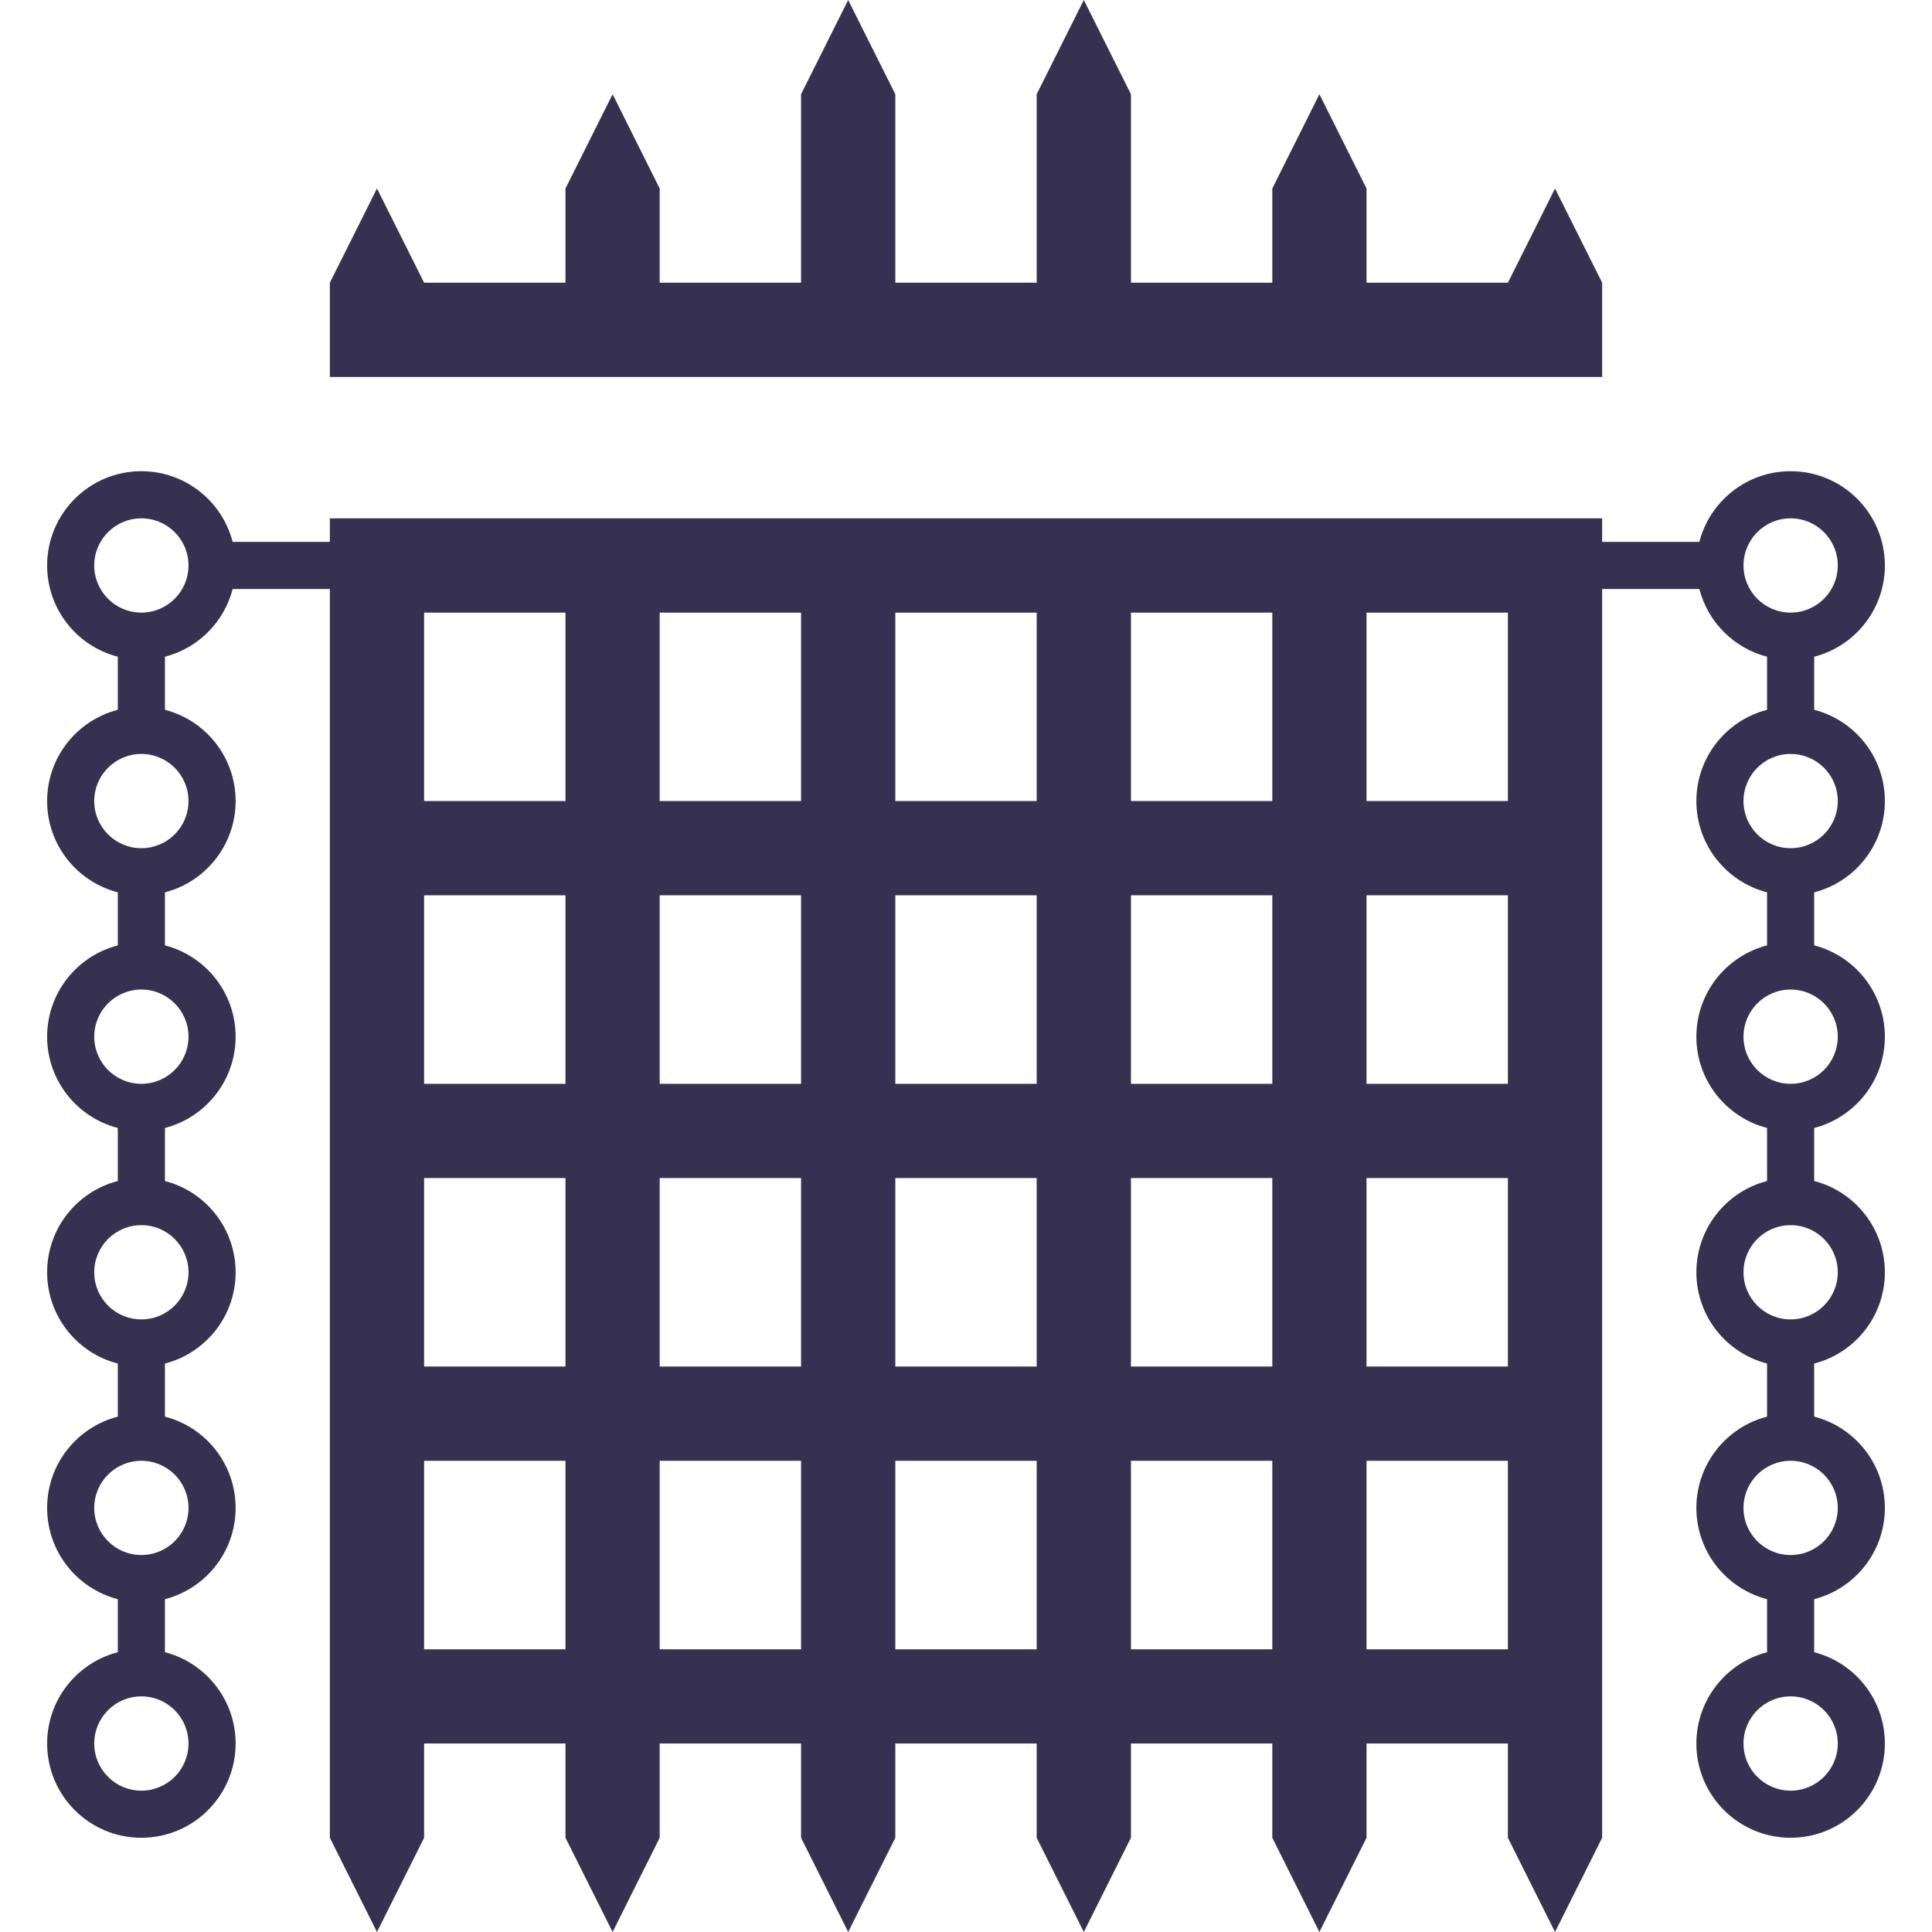
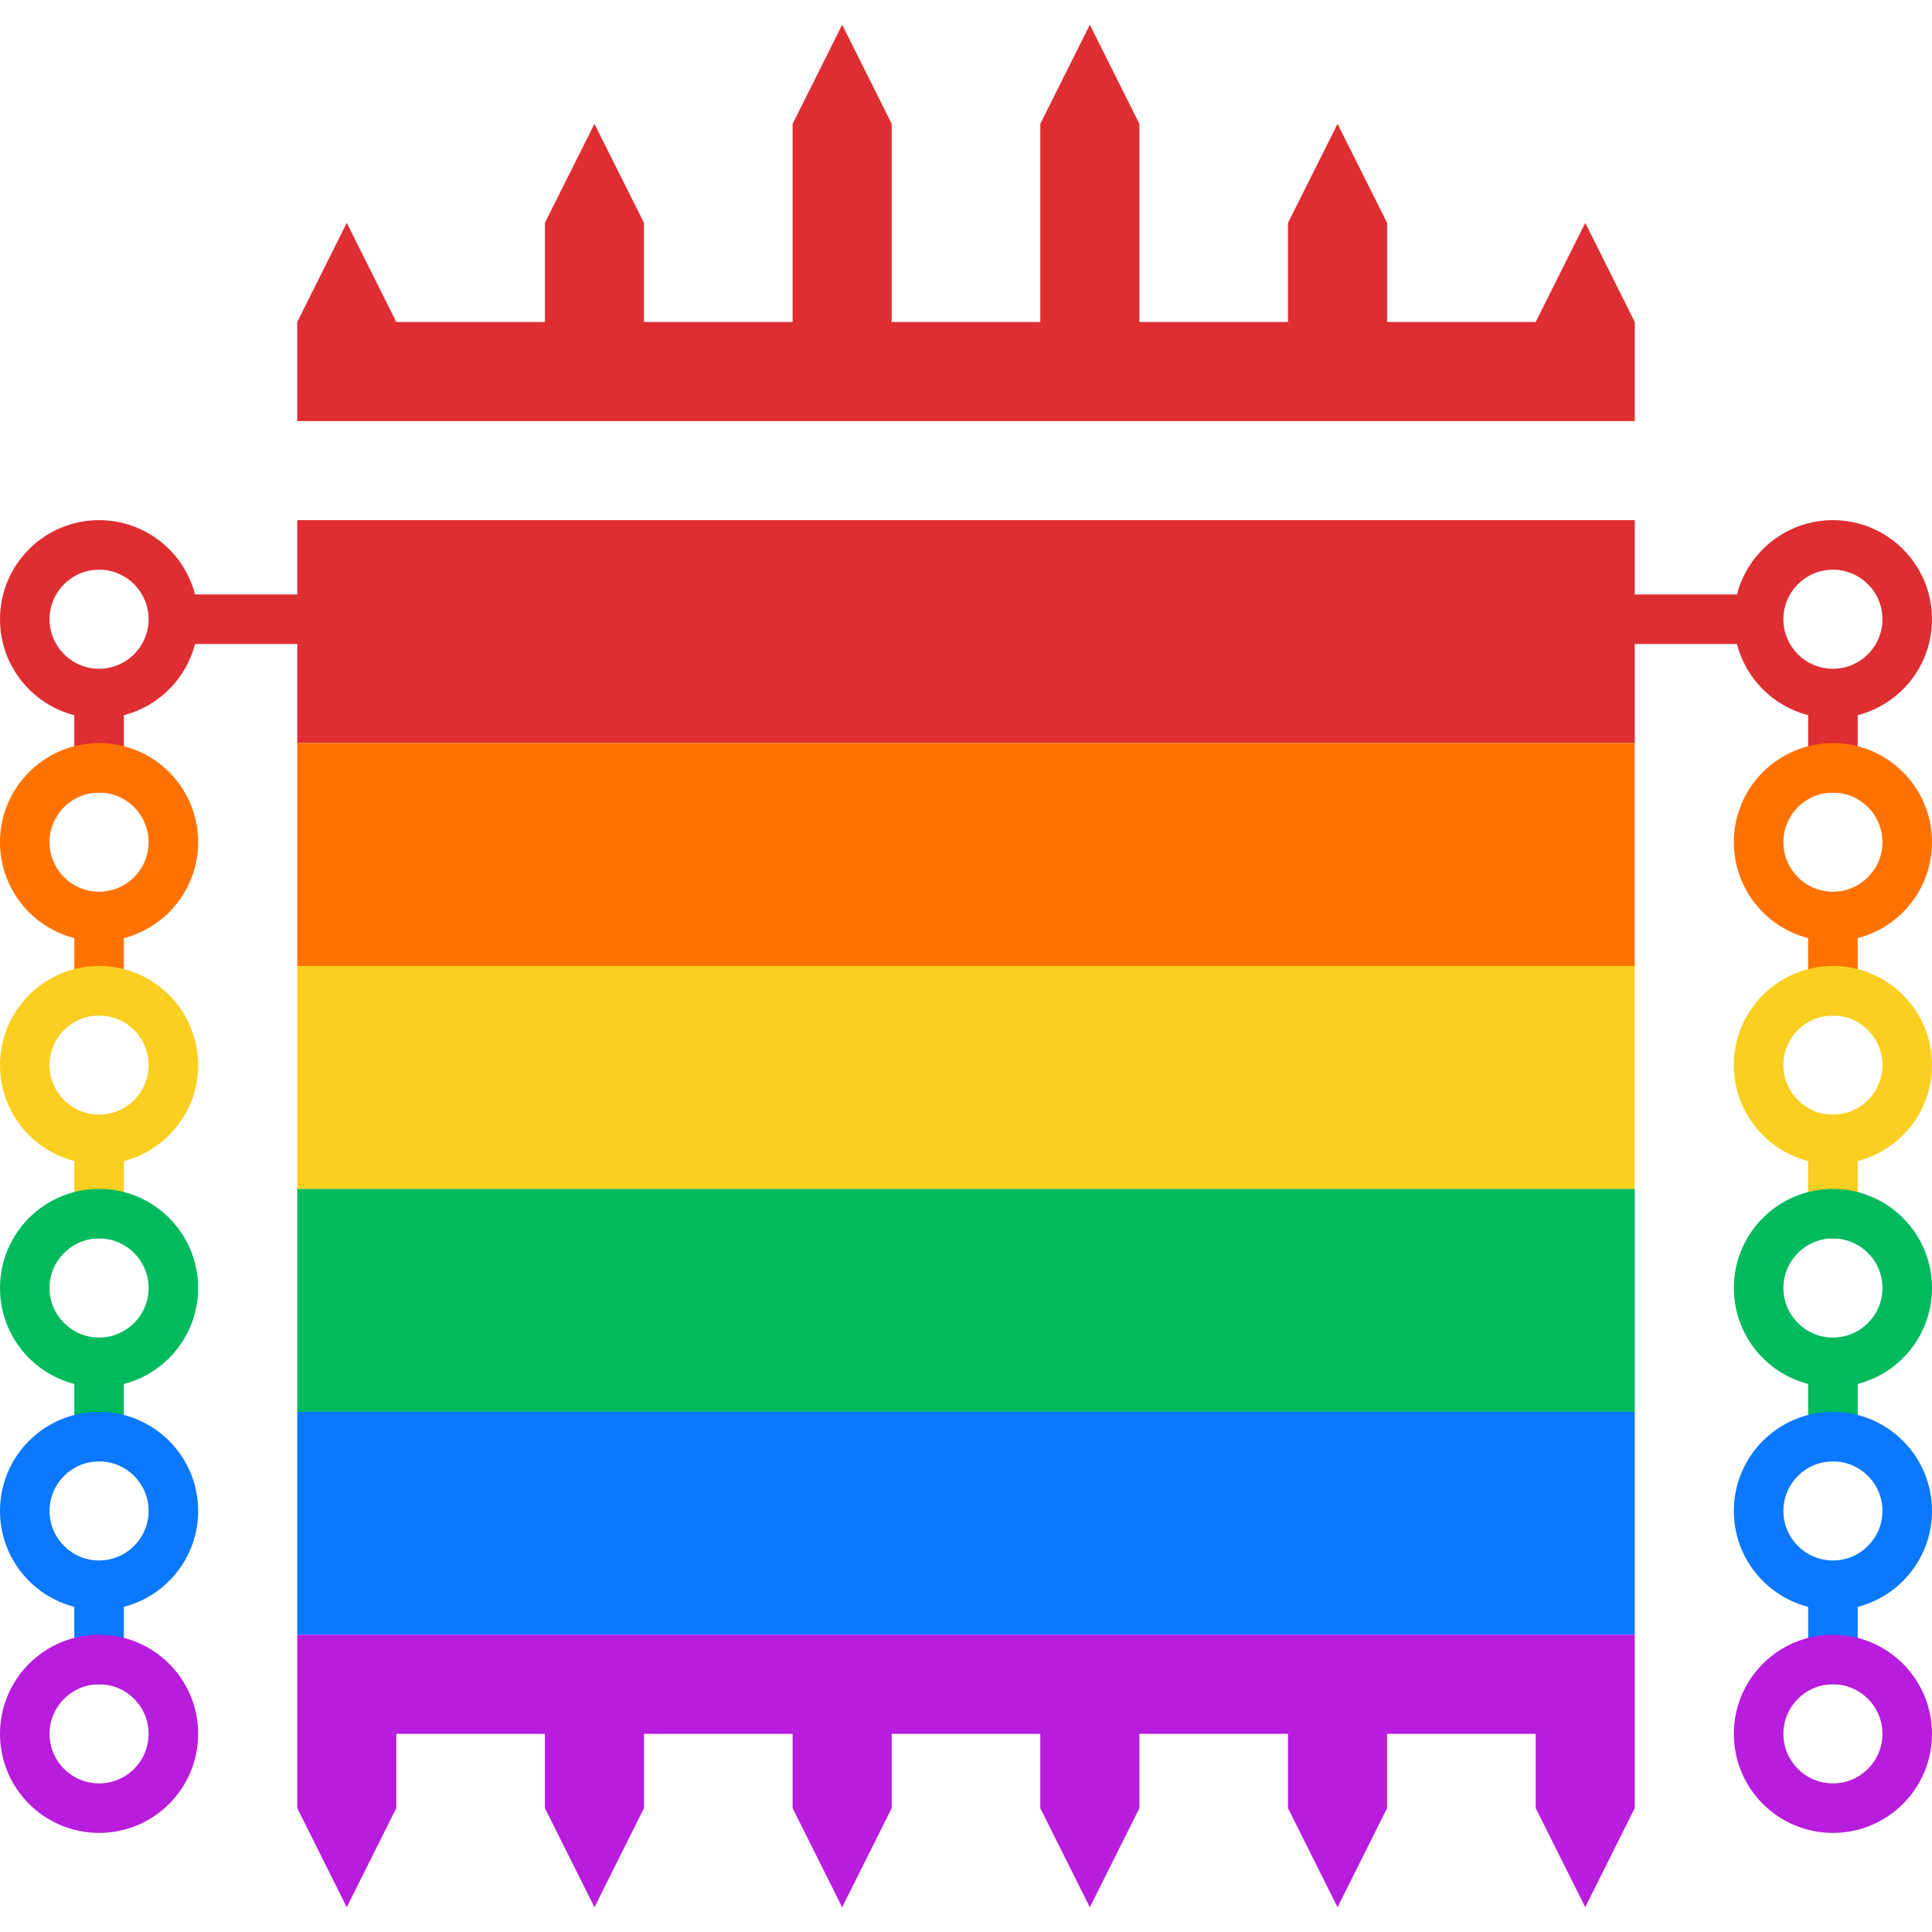
<svg xmlns="http://www.w3.org/2000/svg" version="1.1" viewBox="0 0 48 48" width="48" height="48">
  <defs />
-   <g id="favicon" stroke-opacity="1" fill-opacity="1" stroke-dasharray="none" stroke="none" fill="none">
+   <g id="favicon" stroke="none" stroke-dasharray="none" fill="none" stroke-opacity="1" fill-opacity="1">
    <g id="favicon_Layer_1">
-       <g id="Graphic_36">
-         <path d="M 4.683 14.049 L 4.683 14.049 C 4.683 14.695 4.159 15.22 3.512 15.22 C 2.866 15.22 2.341 14.695 2.341 14.049 C 2.341 13.402 2.866 12.878 3.512 12.878 C 4.159 12.878 4.683 13.402 4.683 14.049 Z M 43.317 14.049 L 43.317 14.049 C 43.317 13.402 43.841 12.878 44.488 12.878 C 45.134 12.878 45.659 13.402 45.659 14.049 C 45.659 14.695 45.134 15.22 44.488 15.22 C 43.841 15.22 43.317 14.695 43.317 14.049 Z M 3.512 21.073 L 3.512 21.073 C 2.866 21.073 2.341 20.549 2.341 19.902 C 2.341 19.256 2.866 18.732 3.512 18.732 C 4.159 18.732 4.683 19.256 4.683 19.902 C 4.683 20.549 4.159 21.073 3.512 21.073 Z M 44.488 21.073 L 44.488 21.073 C 43.841 21.073 43.317 20.549 43.317 19.902 C 43.317 19.256 43.841 18.732 44.488 18.732 C 45.134 18.732 45.659 19.256 45.659 19.902 C 45.659 20.549 45.134 21.073 44.488 21.073 Z M 3.512 42.146 L 3.512 42.146 C 4.159 42.146 4.683 42.67 4.683 43.317 C 4.683 43.964 4.159 44.488 3.512 44.488 L 3.512 44.488 C 2.866 44.488 2.341 43.964 2.341 43.317 C 2.341 42.67 2.866 42.146 3.512 42.146 Z M 44.488 42.146 L 44.488 42.146 C 45.134 42.146 45.659 42.67 45.659 43.317 C 45.659 43.964 45.134 44.488 44.488 44.488 L 44.488 44.488 C 43.841 44.488 43.317 43.964 43.317 43.317 C 43.317 42.67 43.841 42.146 44.488 42.146 Z M 10.537 9.366 L 16.39 9.366 L 16.39 7.024 L 16.39 4.683 L 15.22 2.341 L 14.049 4.683 L 14.049 7.024 L 10.537 7.024 Z M 28.098 9.366 L 33.951 9.366 L 33.951 7.024 L 33.951 4.683 L 32.78 2.341 L 31.61 4.683 L 31.61 7.024 L 28.098 7.024 Z M 31.61 12.878 L 28.098 12.878 L 28.098 15.22 L 31.61 15.22 L 31.61 26.927 L 28.098 26.927 L 28.098 29.268 L 31.61 29.268 L 31.61 40.976 L 28.098 40.976 L 28.098 43.317 L 31.61 43.317 L 31.61 45.659 L 32.78 48 L 33.951 45.659 L 33.951 36.293 L 37.463 36.293 L 37.463 33.951 L 33.951 33.951 L 33.951 22.244 L 37.463 22.244 L 37.463 19.902 L 33.951 19.902 L 33.951 12.878 Z M 8.195 9.366 L 10.537 9.366 L 10.537 7.024 L 9.366 4.683 L 8.195 7.024 Z M 33.951 9.366 L 39.805 9.366 L 39.805 7.024 L 38.634 4.683 L 37.463 7.024 L 33.951 7.024 Z M 4.098 17.635 L 4.098 16.316 C 4.92 16.105 5.568 15.457 5.78 14.634 L 5.78 14.634 L 8.195 14.634 L 8.195 45.659 L 9.366 48 L 10.537 45.659 L 10.537 36.293 L 10.537 36.293 L 10.537 36.293 L 14.049 36.293 L 14.049 40.976 L 10.537 40.976 L 10.537 43.317 L 14.049 43.317 L 14.049 45.659 L 15.22 48 L 16.39 45.659 L 16.39 36.293 L 19.902 36.293 L 19.902 33.951 L 16.39 33.951 L 16.39 22.244 L 19.902 22.244 L 19.902 19.902 L 16.39 19.902 L 16.39 12.878 L 14.049 12.878 L 10.537 12.878 L 10.537 15.22 L 14.049 15.22 L 14.049 26.927 L 10.537 26.927 L 10.537 29.268 L 14.049 29.268 L 14.049 33.951 L 14.049 33.951 L 14.049 33.951 L 10.537 33.951 L 10.537 22.244 L 14.049 22.244 L 14.049 19.902 L 10.537 19.902 L 10.537 12.878 L 8.195 12.878 L 8.195 13.463 L 5.78 13.463 C 5.52 12.454 4.603 11.707 3.512 11.707 C 2.219 11.707 1.171 12.756 1.171 14.049 C 1.171 15.14 1.917 16.057 2.927 16.316 L 2.927 17.635 C 1.917 17.895 1.171 18.811 1.171 19.902 C 1.171 20.993 1.917 21.91 2.927 22.17 L 2.927 22.17 L 2.927 22.17 L 2.927 23.488 C 1.917 23.748 1.171 24.665 1.171 25.756 C 1.171 26.847 1.917 27.764 2.927 28.024 L 2.927 28.024 L 2.927 28.024 L 2.927 29.342 C 1.917 29.602 1.171 30.519 1.171 31.61 C 1.171 32.701 1.917 33.618 2.927 33.877 L 2.927 33.877 L 2.927 35.196 C 1.917 35.456 1.171 36.372 1.171 37.463 C 1.171 38.554 1.917 39.471 2.927 39.731 L 2.927 39.731 L 2.927 41.049 C 1.917 41.309 1.171 42.226 1.171 43.317 C 1.171 44.61 2.219 45.659 3.512 45.659 L 3.512 45.659 C 4.805 45.659 5.854 44.61 5.854 43.317 C 5.854 42.226 5.107 41.309 4.098 41.049 L 4.098 39.731 C 5.107 39.471 5.854 38.554 5.854 37.463 C 5.854 36.372 5.107 35.456 4.098 35.196 L 4.098 33.877 C 5.107 33.618 5.854 32.701 5.854 31.61 C 5.854 30.519 5.107 29.602 4.098 29.342 L 4.098 28.024 C 5.107 27.764 5.854 26.847 5.854 25.756 C 5.854 24.665 5.107 23.748 4.098 23.488 L 4.098 22.17 C 5.107 21.91 5.854 20.993 5.854 19.902 C 5.854 18.811 5.107 17.895 4.098 17.635 Z M 45.073 17.635 L 45.073 16.316 C 46.083 16.057 46.829 15.14 46.829 14.049 C 46.829 12.756 45.781 11.707 44.488 11.707 C 43.397 11.707 42.48 12.454 42.22 13.463 L 39.805 13.463 L 39.805 12.878 L 37.463 12.878 L 33.951 12.878 L 33.951 15.22 L 37.463 15.22 L 37.463 26.927 L 33.951 26.927 L 33.951 29.268 L 37.463 29.268 L 37.463 40.976 L 33.951 40.976 L 33.951 43.317 L 37.463 43.317 L 37.463 45.659 L 38.634 48 L 39.805 45.659 L 39.805 14.634 L 42.22 14.634 C 42.432 15.457 43.08 16.105 43.902 16.316 L 43.902 17.635 C 42.893 17.895 42.146 18.811 42.146 19.902 C 42.146 20.993 42.893 21.91 43.902 22.17 L 43.902 22.17 L 43.902 22.17 L 43.902 23.488 C 42.893 23.748 42.146 24.665 42.146 25.756 C 42.146 26.847 42.893 27.764 43.902 28.024 L 43.902 28.024 L 43.902 28.024 L 43.902 29.342 C 42.893 29.602 42.146 30.519 42.146 31.61 C 42.146 32.701 42.893 33.618 43.902 33.877 L 43.902 33.877 L 43.902 35.196 C 42.893 35.456 42.146 36.372 42.146 37.463 C 42.146 38.554 42.893 39.471 43.902 39.731 L 43.902 41.049 C 42.893 41.309 42.146 42.226 42.146 43.317 C 42.146 44.61 43.195 45.659 44.488 45.659 C 45.781 45.659 46.829 44.61 46.829 43.317 C 46.829 42.226 46.083 41.309 45.073 41.049 L 45.073 39.731 C 46.083 39.471 46.829 38.554 46.829 37.463 C 46.829 36.372 46.083 35.456 45.073 35.196 L 45.073 33.877 C 46.083 33.618 46.829 32.701 46.829 31.61 C 46.829 30.519 46.083 29.602 45.073 29.342 L 45.073 28.024 C 46.083 27.764 46.829 26.847 46.829 25.756 C 46.829 24.665 46.083 23.748 45.073 23.488 L 45.073 22.17 C 46.083 21.91 46.829 20.993 46.829 19.902 C 46.829 18.811 46.083 17.895 45.073 17.635 Z M 3.512 24.585 C 4.159 24.585 4.683 25.11 4.683 25.756 C 4.683 26.403 4.159 26.927 3.512 26.927 C 2.866 26.927 2.341 26.403 2.341 25.756 C 2.341 25.11 2.866 24.585 3.512 24.585 Z M 44.488 24.585 C 45.134 24.585 45.659 25.11 45.659 25.756 C 45.659 26.403 45.134 26.927 44.488 26.927 C 43.841 26.927 43.317 26.403 43.317 25.756 C 43.317 25.11 43.841 24.585 44.488 24.585 Z M 3.512 30.439 C 4.159 30.439 4.683 30.963 4.683 31.61 C 4.683 32.256 4.159 32.78 3.512 32.78 C 2.866 32.78 2.341 32.256 2.341 31.61 C 2.341 30.963 2.866 30.439 3.512 30.439 Z M 44.488 30.439 C 45.134 30.439 45.659 30.963 45.659 31.61 C 45.659 32.256 45.134 32.78 44.488 32.78 C 43.841 32.78 43.317 32.256 43.317 31.61 C 43.317 30.963 43.841 30.439 44.488 30.439 Z M 3.512 36.293 C 4.159 36.293 4.683 36.817 4.683 37.463 C 4.683 38.11 4.159 38.634 3.512 38.634 C 2.866 38.634 2.341 38.11 2.341 37.463 C 2.341 36.817 2.866 36.293 3.512 36.293 Z M 44.488 36.293 C 45.134 36.293 45.659 36.817 45.659 37.463 C 45.659 38.11 45.134 38.634 44.488 38.634 C 43.841 38.634 43.317 38.11 43.317 37.463 C 43.317 36.817 43.841 36.293 44.488 36.293 Z M 22.244 7.024 L 22.244 7.024 L 22.244 2.341 L 21.073 35527137e-22 L 19.902 2.341 L 19.902 7.024 L 16.39 7.024 L 16.39 9.366 L 22.244 9.366 L 22.244 9.366 L 28.098 9.366 L 28.098 7.024 L 28.098 2.341 L 26.927 2842171e-20 L 25.756 2.341 L 25.756 7.024 Z M 22.244 12.878 L 22.244 12.878 L 19.902 12.878 L 16.39 12.878 L 16.39 15.22 L 19.902 15.22 L 19.902 26.927 L 16.39 26.927 L 16.39 29.268 L 19.902 29.268 L 19.902 40.976 L 16.39 40.976 L 16.39 43.317 L 19.902 43.317 L 19.902 45.659 L 21.073 48 L 22.244 45.659 L 22.244 43.317 L 25.756 43.317 L 25.756 45.659 L 26.927 48 L 28.098 45.659 L 28.098 36.293 L 31.61 36.293 L 31.61 33.951 L 28.098 33.951 L 28.098 22.244 L 31.61 22.244 L 31.61 19.902 L 28.098 19.902 L 28.098 12.878 L 25.756 12.878 Z M 22.244 15.22 L 25.756 15.22 L 25.756 19.902 L 22.244 19.902 Z M 25.756 22.244 L 25.756 26.927 L 22.244 26.927 L 22.244 22.244 Z M 22.244 29.268 L 25.756 29.268 L 25.756 33.951 L 22.244 33.951 Z M 25.756 36.293 L 25.756 40.976 L 22.244 40.976 L 22.244 36.293 Z" fill="#373151" />
+       <g id="Group_55">
+         <g id="Graphic_61">
+           <path d="M 44.308 15.385 L 44.308 15.385 C 44.308 14.705 44.859 14.154 45.538 14.154 C 46.218 14.154 46.769 14.705 46.769 15.385 C 46.769 16.064 46.218 16.615 45.538 16.615 C 44.859 16.615 44.308 16.064 44.308 15.385 Z M 7.385 10.462 L 40.615 10.462 L 40.615 8 L 39.385 5.538 L 38.154 8 L 34.462 8 L 34.462 5.538 L 33.231 3.077 L 32 5.538 L 32 8 L 28.308 8 L 28.308 3.077 L 27.077 .615 L 25.846 3.077 L 25.846 8 L 22.154 8 L 22.154 3.077 L 20.923 .615 L 19.692 3.077 L 19.692 8 L 16 8 L 16 5.538 L 14.769 3.077 L 13.538 5.538 L 13.538 8 L 9.846 8 L 8.615 5.538 L 7.385 8 Z M 4.846 16 L 7.385 16 L 7.385 14.769 L 4.846 14.769 C 4.572 13.708 3.609 12.923 2.462 12.923 C 1.102 12.923 7105427e-21 14.025 7105427e-21 15.385 C 7105427e-21 16.532 .784 17.495 1.846 17.769 L 1.846 19.692 L 3.077 19.692 L 3.077 17.769 C 3.942 17.546 4.623 16.865 4.846 16 L 4.846 16 Z M 3.692 15.385 L 3.692 15.385 C 3.692 16.064 3.141 16.615 2.462 16.615 C 1.782 16.615 1.231 16.064 1.231 15.385 C 1.231 14.705 1.782 14.154 2.462 14.154 C 3.141 14.154 3.692 14.705 3.692 15.385 Z M 40.615 16 L 43.154 16 C 43.377 16.865 44.058 17.546 44.923 17.769 L 44.923 19.692 L 46.154 19.692 L 46.154 17.769 C 47.216 17.495 48 16.532 48 15.385 C 48 14.025 46.898 12.923 45.538 12.923 C 44.391 12.923 43.428 13.708 43.154 14.769 L 40.615 14.769 L 40.615 12.923 L 7.385 12.923 L 7.385 18.462 L 40.615 18.462 Z" fill="#de2e32" />
+         </g>
+         <g id="Graphic_60">
+           <path d="M 1.846 23.307 L 1.846 25.231 L 3.077 25.231 L 3.077 23.307 C 4.139 23.034 4.923 22.07 4.923 20.923 C 4.923 19.564 3.821 18.462 2.462 18.462 C 1.102 18.462 7105427e-21 19.564 7105427e-21 20.923 C 7105427e-21 22.07 .784 23.034 1.846 23.307 Z M 2.462 22.154 L 2.462 22.154 C 1.782 22.154 1.231 21.603 1.231 20.923 C 1.231 20.243 1.782 19.692 2.462 19.692 C 3.141 19.692 3.692 20.243 3.692 20.923 C 3.692 21.603 3.141 22.154 2.462 22.154 Z M 7.385 18.462 L 7.385 24 L 40.615 24 L 40.615 18.462 Z M 46.154 23.307 L 46.154 23.307 L 46.154 23.307 L 46.154 23.307 C 47.216 23.034 48 22.07 48 20.923 C 48 19.564 46.898 18.462 45.538 18.462 C 44.179 18.462 43.077 19.564 43.077 20.923 C 43.077 22.07 43.861 23.034 44.923 23.307 L 44.923 25.231 L 46.154 25.231 Z M 45.538 22.154 L 45.538 22.154 C 44.859 22.154 44.308 21.603 44.308 20.923 C 44.308 20.243 44.859 19.692 45.538 19.692 C 46.218 19.692 46.769 20.243 46.769 20.923 C 46.769 21.603 46.218 22.154 45.538 22.154 Z" fill="#ff7200" />
+         </g>
+         <g id="Graphic_59">
+           <path d="M 1.846 28.846 L 1.846 30.769 L 3.077 30.769 L 3.077 28.846 C 4.139 28.572 4.923 27.609 4.923 26.462 C 4.923 25.102 3.821 24 2.462 24 C 1.102 24 7105427e-21 25.102 7105427e-21 26.462 C 7105427e-21 27.609 .784 28.572 1.846 28.846 L 1.846 28.846 L 1.846 28.846 Z M 2.462 27.692 L 2.462 27.692 C 1.782 27.692 1.231 27.141 1.231 26.462 C 1.231 25.782 1.782 25.231 2.462 25.231 C 3.141 25.231 3.692 25.782 3.692 26.462 C 3.692 27.141 3.141 27.692 2.462 27.692 Z M 7.385 24 L 7.385 29.538 L 40.615 29.538 L 40.615 24 Z M 46.154 28.846 L 46.154 28.846 L 46.154 28.846 L 46.154 28.846 C 47.216 28.572 48 27.609 48 26.462 C 48 25.102 46.898 24 45.538 24 C 44.179 24 43.077 25.102 43.077 26.462 C 43.077 27.609 43.861 28.572 44.923 28.846 L 44.923 30.769 L 46.154 30.769 Z M 45.538 27.692 L 45.538 27.692 C 44.859 27.692 44.308 27.141 44.308 26.462 C 44.308 25.782 44.859 25.231 45.538 25.231 C 46.218 25.231 46.769 25.782 46.769 26.462 C 46.769 27.141 46.218 27.692 45.538 27.692 Z" fill="#fbcf20" />
+         </g>
+         <g id="Graphic_58">
+           <path d="M 1.846 34.384 L 1.846 36.308 L 3.077 36.308 L 3.077 34.384 C 4.139 34.111 4.923 33.147 4.923 32 C 4.923 30.641 3.821 29.538 2.462 29.538 C 1.102 29.538 7105427e-21 30.641 7105427e-21 32 C 7105427e-21 33.147 .784 34.111 1.846 34.384 L 1.846 34.384 Z M 2.462 33.231 L 2.462 33.231 C 1.782 33.231 1.231 32.68 1.231 32 C 1.231 31.32 1.782 30.769 2.462 30.769 C 3.141 30.769 3.692 31.32 3.692 32 C 3.692 32.68 3.141 33.231 2.462 33.231 Z M 7.385 29.538 L 7.385 35.077 L 40.615 35.077 L 40.615 29.538 Z M 46.154 34.384 L 46.154 34.384 C 47.216 34.111 48 33.147 48 32 C 48 30.641 46.898 29.538 45.538 29.538 C 44.179 29.538 43.077 30.641 43.077 32 C 43.077 33.147 43.861 34.111 44.923 34.384 L 44.923 36.308 L 46.154 36.308 Z M 45.538 33.231 L 45.538 33.231 C 44.859 33.231 44.308 32.68 44.308 32 C 44.308 31.32 44.859 30.769 45.538 30.769 C 46.218 30.769 46.769 31.32 46.769 32 C 46.769 32.68 46.218 33.231 45.538 33.231 Z" fill="#00ba5d" />
+         </g>
+         <g id="Graphic_57">
+           <path d="M 1.846 39.922 L 1.846 41.846 L 3.077 41.846 L 3.077 39.922 C 4.139 39.649 4.923 38.685 4.923 37.538 C 4.923 36.179 3.821 35.077 2.462 35.077 C 1.102 35.077 7105427e-21 36.179 7105427e-21 37.538 C 7105427e-21 38.685 .784 39.649 1.846 39.922 Z M 2.462 38.769 L 2.462 38.769 C 1.782 38.769 1.231 38.218 1.231 37.538 C 1.231 36.859 1.782 36.308 2.462 36.308 C 3.141 36.308 3.692 36.859 3.692 37.538 C 3.692 38.218 3.141 38.769 2.462 38.769 Z M 7.385 35.077 L 7.385 40.615 L 40.615 40.615 L 40.615 35.077 Z M 46.154 39.922 L 46.154 39.922 L 46.154 39.922 C 47.216 39.649 48 38.685 48 37.538 C 48 36.179 46.898 35.077 45.538 35.077 C 44.179 35.077 43.077 36.179 43.077 37.538 C 43.077 38.685 43.861 39.649 44.923 39.922 L 44.923 41.846 L 46.154 41.846 Z M 45.538 38.769 L 45.538 38.769 C 44.859 38.769 44.308 38.218 44.308 37.538 C 44.308 36.859 44.859 36.308 45.538 36.308 C 46.218 36.308 46.769 36.859 46.769 37.538 C 46.769 38.218 46.218 38.769 45.538 38.769 Z" fill="#0a78ff" />
+         </g>
+         <g id="Graphic_56">
+           <path d="M 4.923 43.077 L 4.923 43.077 C 4.923 41.717 3.821 40.615 2.462 40.615 C 1.102 40.615 7105427e-21 41.717 7105427e-21 43.077 C 7105427e-21 44.436 1.102 45.538 2.462 45.538 C 3.821 45.538 4.923 44.436 4.923 43.077 Z M 2.462 41.846 L 2.462 41.846 C 3.141 41.846 3.692 42.397 3.692 43.077 C 3.692 43.757 3.141 44.308 2.462 44.308 C 1.782 44.308 1.231 43.757 1.231 43.077 C 1.231 42.397 1.782 41.846 2.462 41.846 Z M 7.385 42.462 L 7.385 42.462 L 7.385 44.923 L 8.615 47.385 L 9.846 44.923 L 9.846 43.077 L 13.538 43.077 L 13.538 44.923 L 14.769 47.385 L 16 44.923 L 16 43.077 L 19.692 43.077 L 19.692 44.923 L 20.923 47.385 L 22.154 44.923 L 22.154 43.077 L 25.846 43.077 L 25.846 44.923 L 27.077 47.385 L 28.308 44.923 L 28.308 43.077 L 32 43.077 L 32 44.923 L 33.231 47.385 L 34.462 44.923 L 34.462 43.077 L 38.154 43.077 L 38.154 44.923 L 39.385 47.385 L 40.615 44.923 L 40.615 43.077 L 40.615 42.462 L 40.615 40.615 L 7.385 40.615 L 7.385 42.462 Z M 43.077 43.077 C 43.077 44.436 44.179 45.538 45.538 45.538 C 46.898 45.538 48 44.436 48 43.077 C 48 41.717 46.898 40.615 45.538 40.615 C 44.179 40.615 43.077 41.717 43.077 43.077 Z M 45.538 41.846 L 45.538 41.846 C 46.218 41.846 46.769 42.397 46.769 43.077 C 46.769 43.757 46.218 44.308 45.538 44.308 C 44.859 44.308 44.308 43.757 44.308 43.077 C 44.308 42.397 44.859 41.846 45.538 41.846 Z" fill="#b81cdd" />
+         </g>
      </g>
    </g>
  </g>
</svg>
